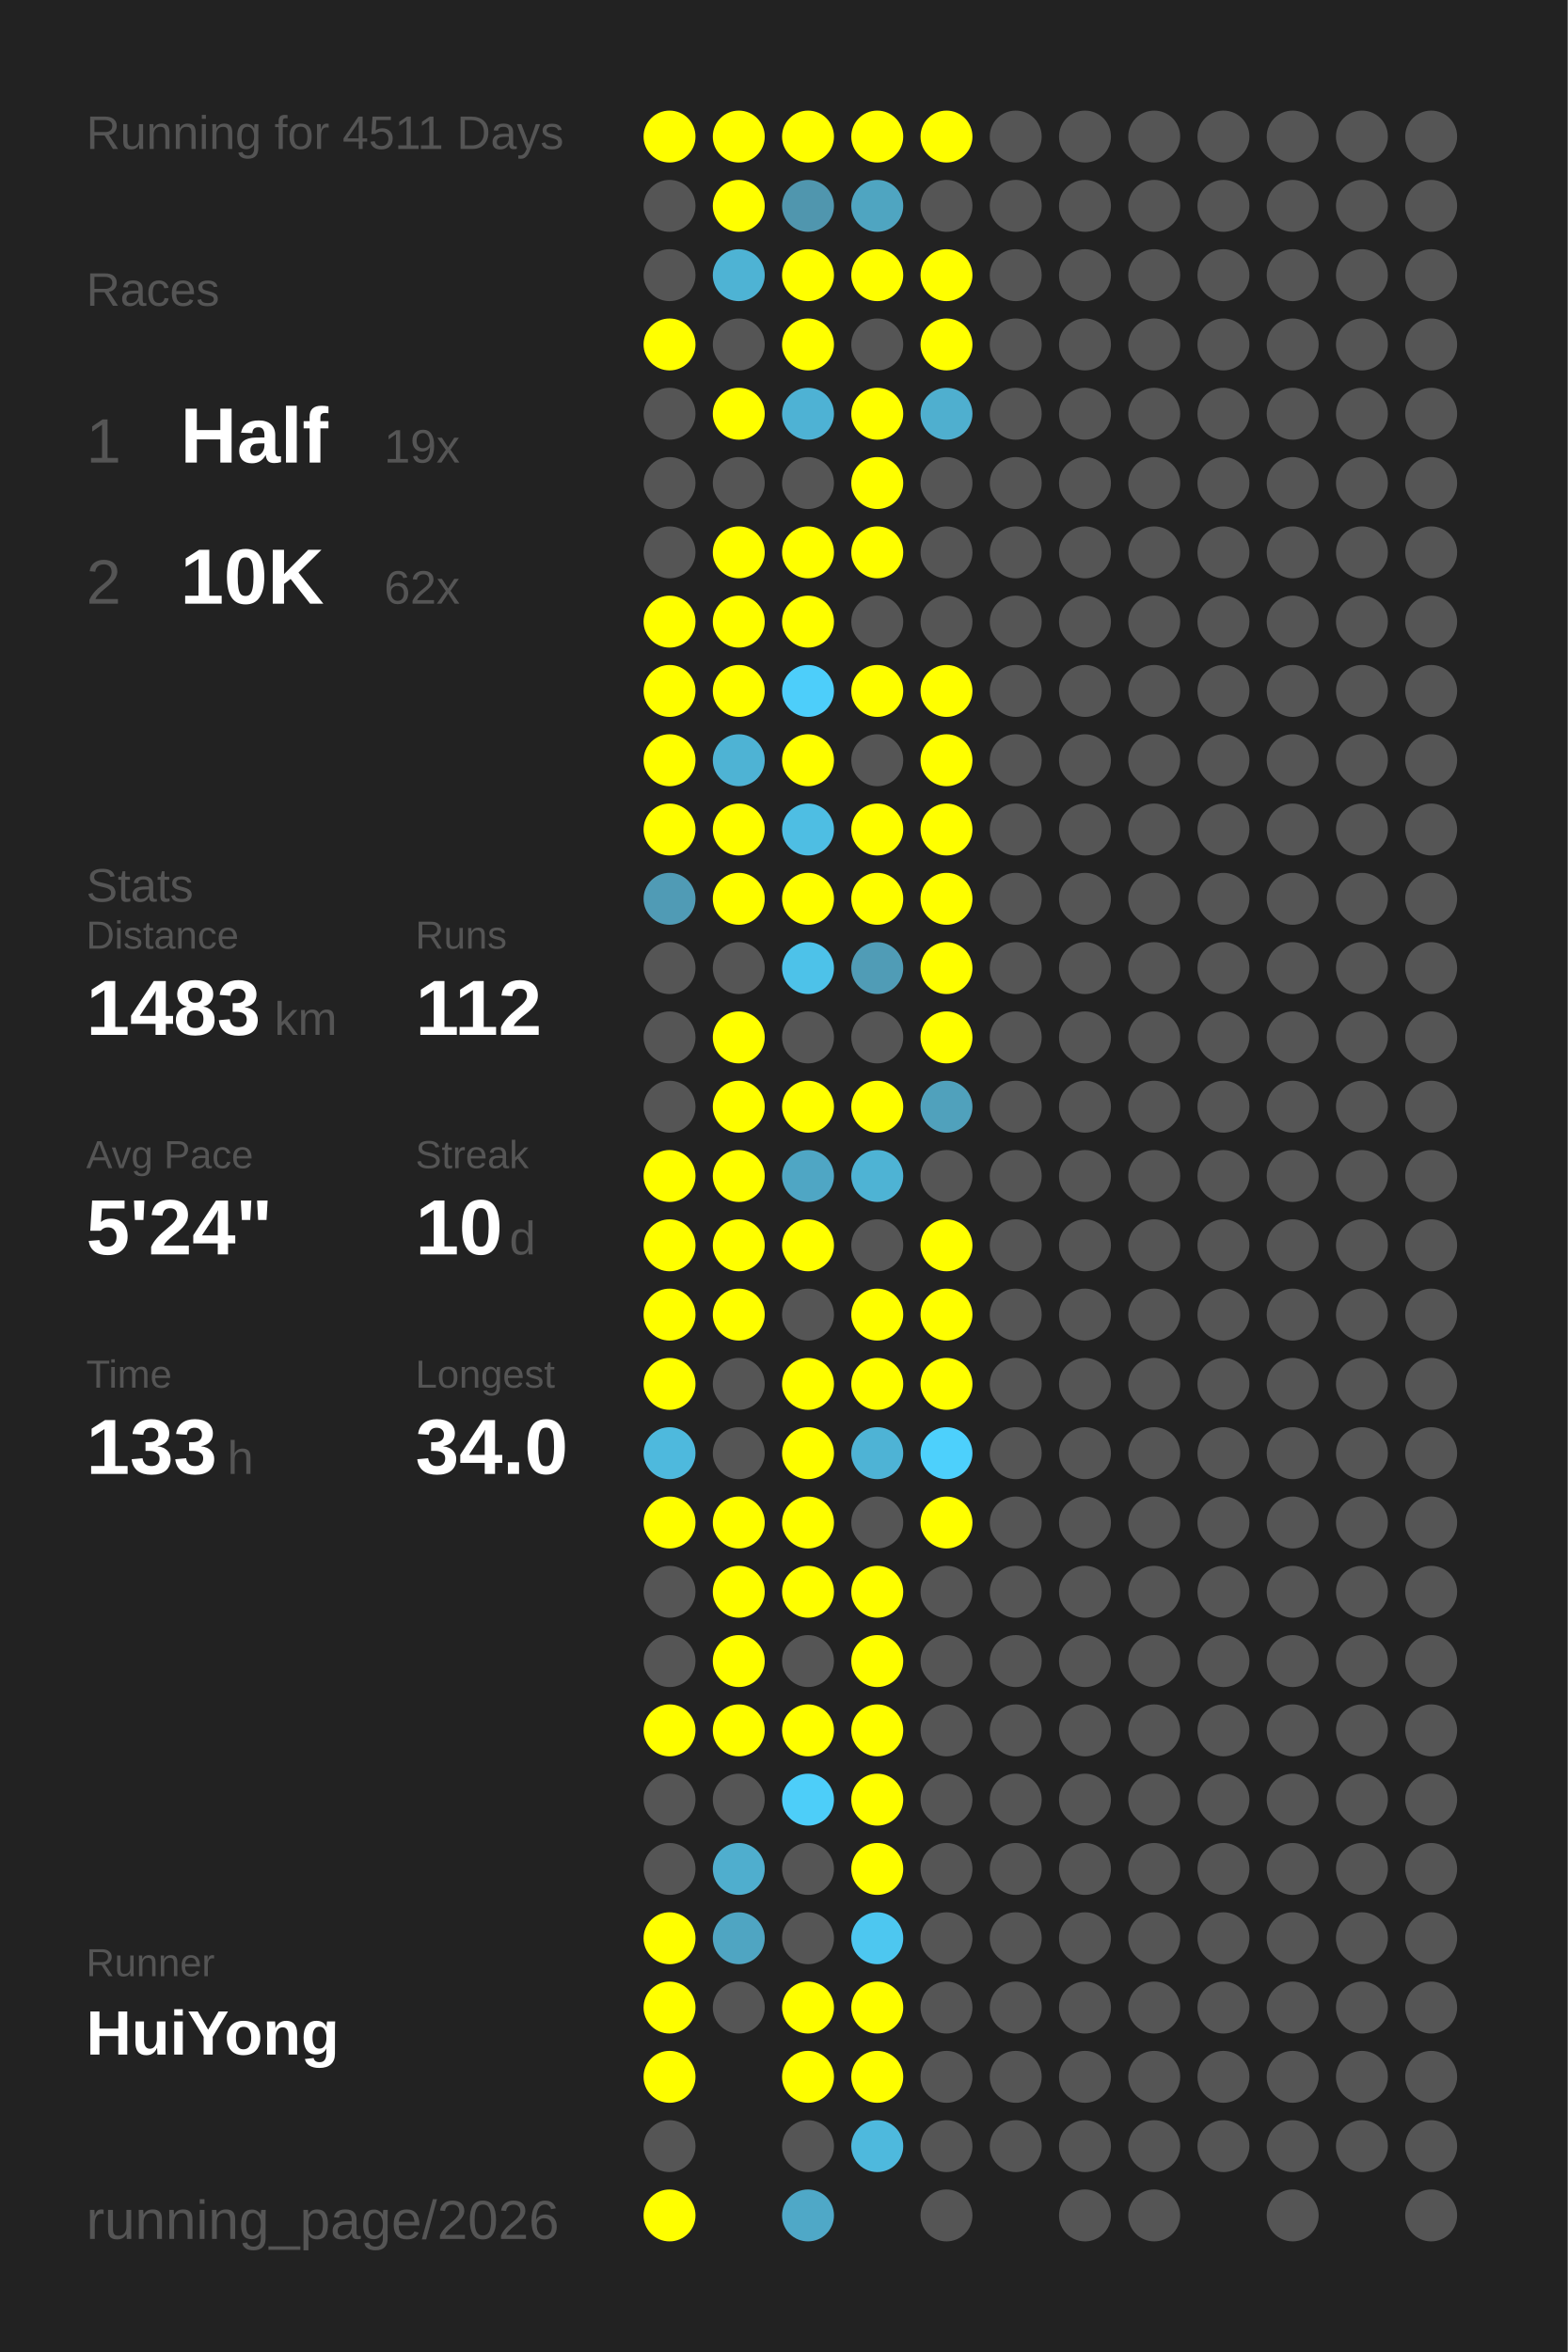
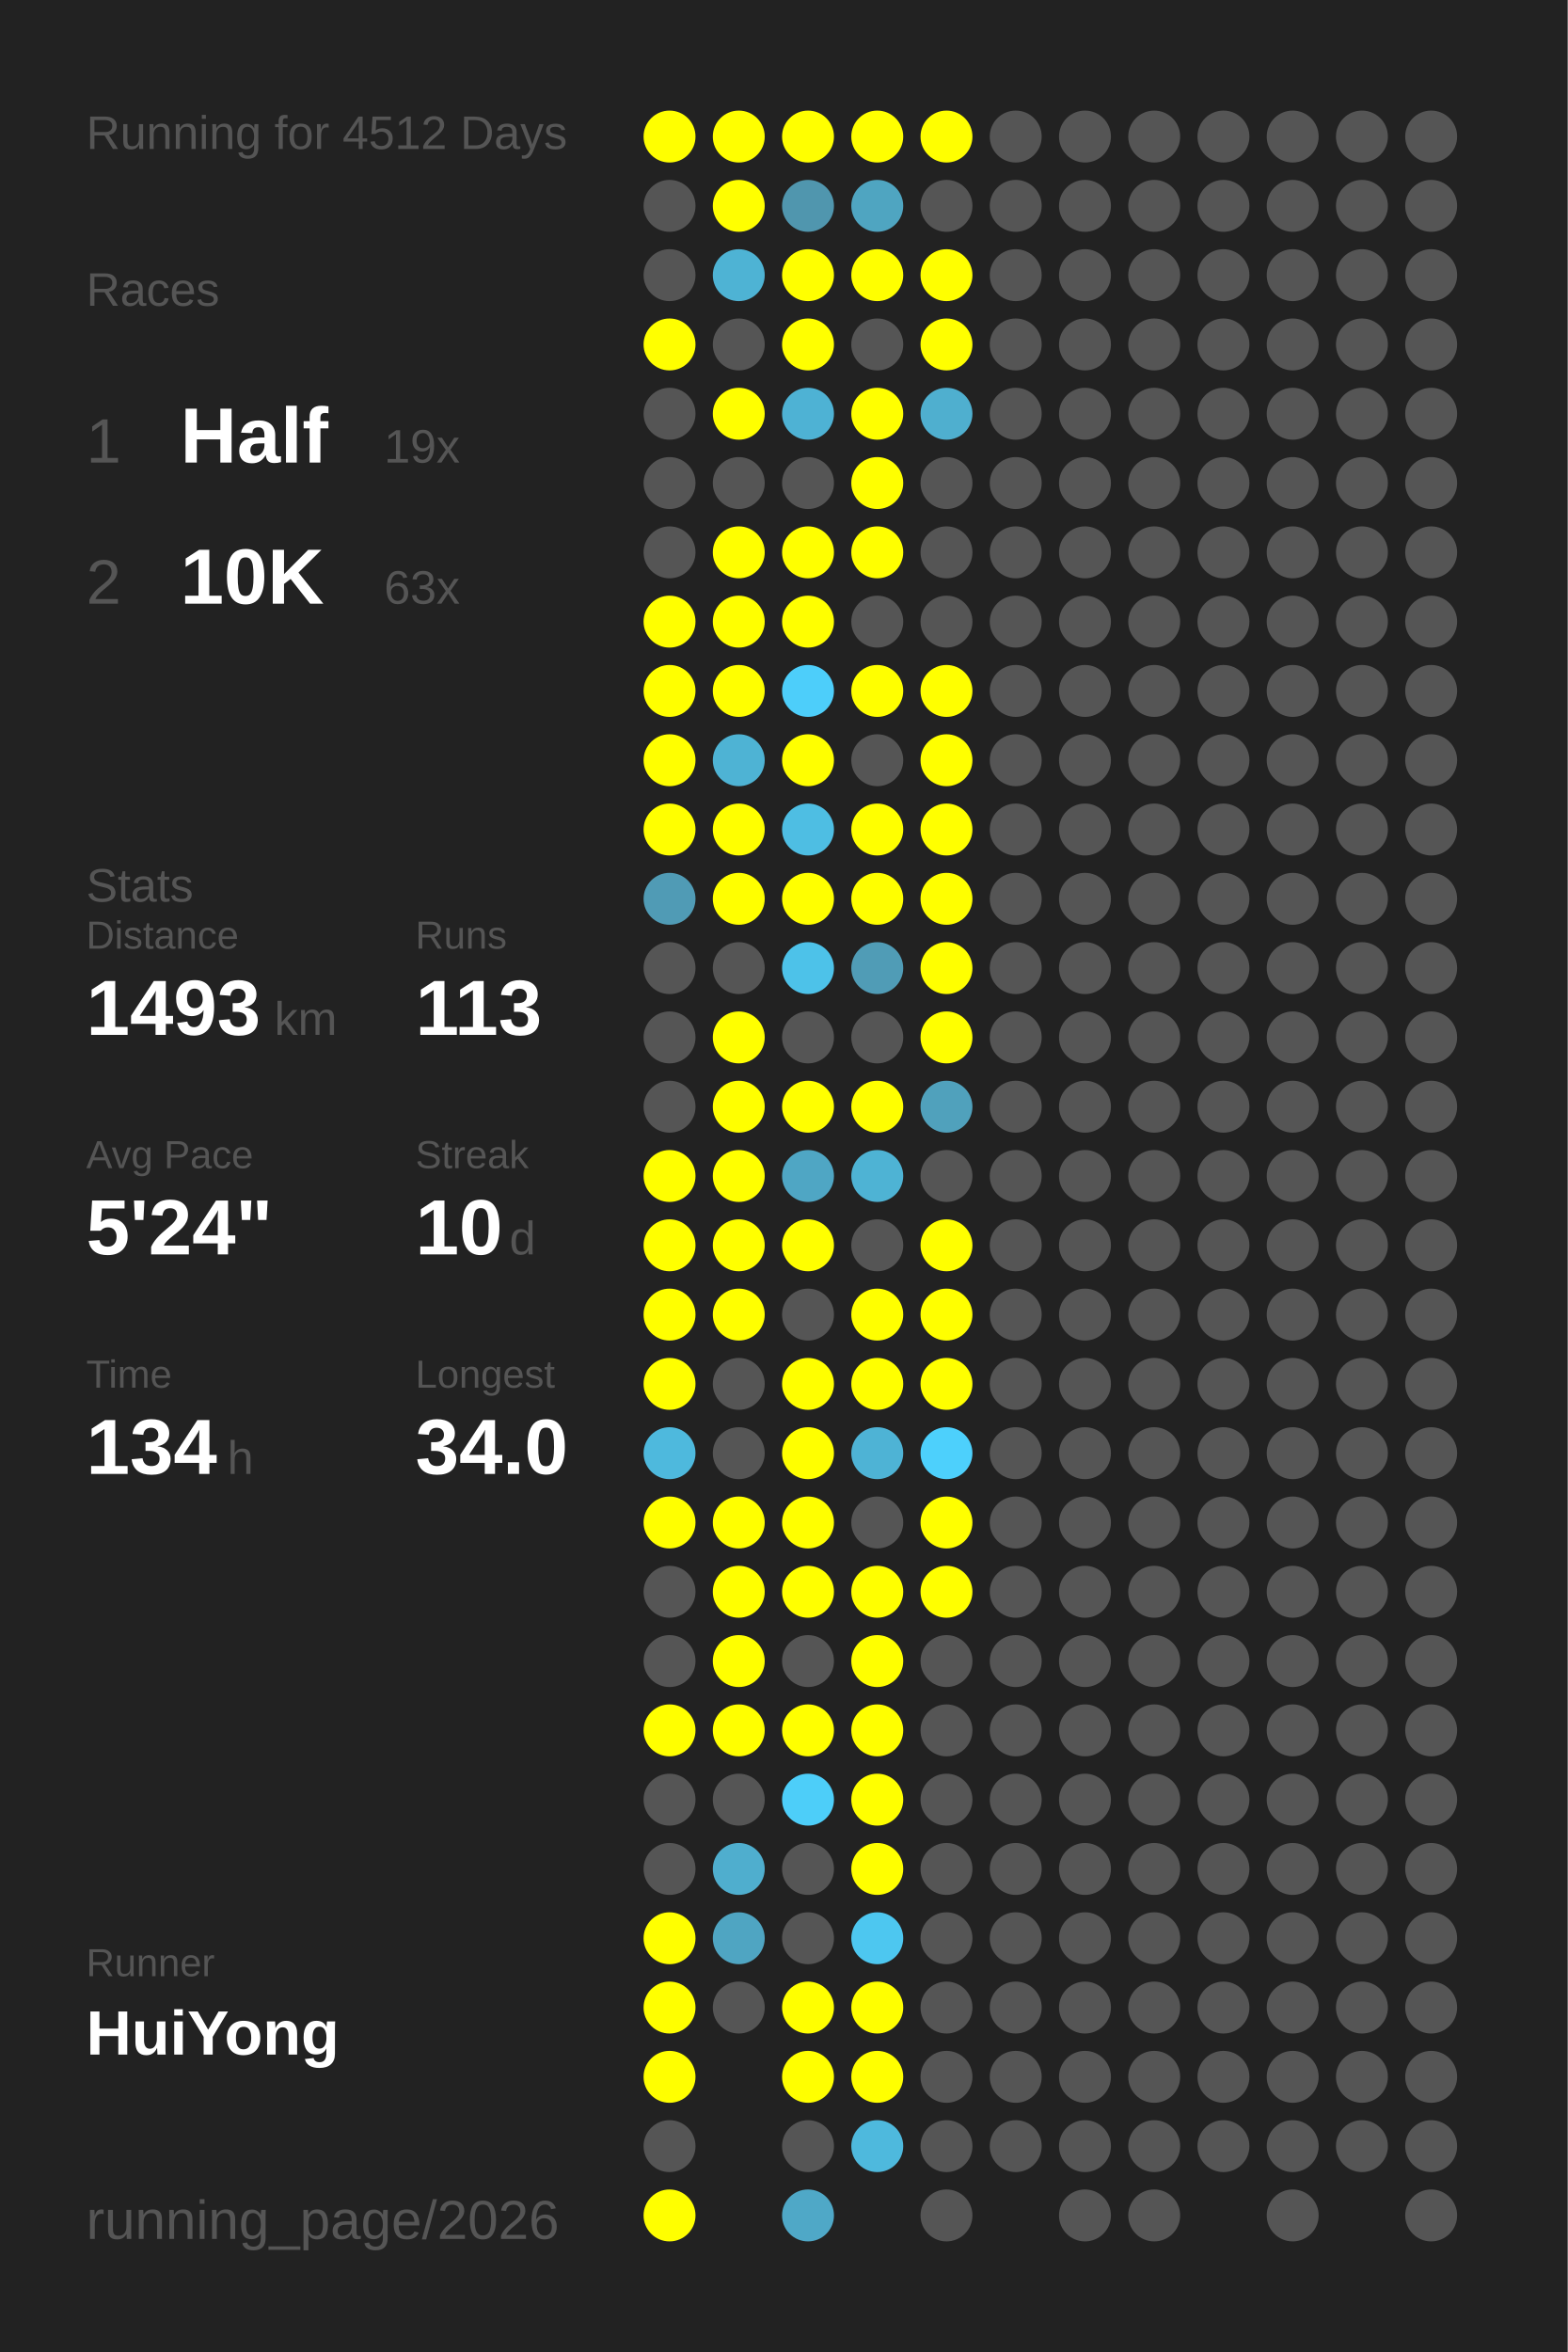
<svg xmlns="http://www.w3.org/2000/svg" baseProfile="full" height="300mm" version="1.1" viewBox="0,0,200,300" width="200mm">
  <defs />
  <rect fill="#222222" height="300" width="200" x="0" y="0" />
-   <text fill="#555555" style="font-size:6px; font-family:Arial;" x="11" y="19">Running for 4511 Days</text>
+   <text fill="#555555" style="font-size:6px; font-family:Arial;" x="11" y="19">Running for 4512 Days</text>
  <text fill="#555555" style="font-size:6px; font-family:Arial;" x="11" y="39">Races</text>
  <text fill="#555555" style="font-size:8px; font-family:Arial;" x="11" y="59">1</text>
  <text fill="#FFFFFF" style="font-size:10px; font-family:Arial; font-weight:bold;" x="23" y="59">Half</text>
  <text fill="#555555" style="font-size:6px; font-family:Arial;" x="49" y="59">19x</text>
  <text fill="#555555" style="font-size:8px; font-family:Arial;" x="11" y="77">2</text>
  <text fill="#FFFFFF" style="font-size:10px; font-family:Arial; font-weight:bold;" x="23" y="77">10K</text>
-   <text fill="#555555" style="font-size:6px; font-family:Arial;" x="49" y="77">62x</text>
+   <text fill="#555555" style="font-size:6px; font-family:Arial;" x="49" y="77">63x</text>
  <text fill="#555555" style="font-size:6px; font-family:Arial;" x="11" y="115">Stats</text>
  <text fill="#555555" style="font-size:5px; font-family:Arial;" x="11" y="121">Distance</text>
-   <text fill="#FFFFFF" style="font-size:10px; font-family:Arial; font-weight:bold;" x="11" y="132">1483</text>
+   <text fill="#FFFFFF" style="font-size:10px; font-family:Arial; font-weight:bold;" x="11" y="132">1493</text>
  <text fill="#555555" style="font-size:6px; font-family:Arial;" x="35" y="132">km</text>
  <text fill="#555555" style="font-size:5px; font-family:Arial;" x="53" y="121">Runs</text>
-   <text fill="#FFFFFF" style="font-size:10px; font-family:Arial; font-weight:bold;" x="53" y="132">112</text>
+   <text fill="#FFFFFF" style="font-size:10px; font-family:Arial; font-weight:bold;" x="53" y="132">113</text>
  <text fill="#555555" style="font-size:5px; font-family:Arial;" x="11" y="149">Avg Pace</text>
  <text fill="#FFFFFF" style="font-size:10px; font-family:Arial; font-weight:bold;" x="11" y="160">5'24"</text>
  <text fill="#555555" style="font-size:5px; font-family:Arial;" x="53" y="149">Streak</text>
  <text fill="#FFFFFF" style="font-size:10px; font-family:Arial; font-weight:bold;" x="53" y="160">10</text>
  <text fill="#555555" style="font-size:6px; font-family:Arial;" x="65" y="160">d</text>
  <text fill="#555555" style="font-size:5px; font-family:Arial;" x="11" y="177">Time</text>
-   <text fill="#FFFFFF" style="font-size:10px; font-family:Arial; font-weight:bold;" x="11" y="188">133</text>
+   <text fill="#FFFFFF" style="font-size:10px; font-family:Arial; font-weight:bold;" x="11" y="188">134</text>
  <text fill="#555555" style="font-size:6px; font-family:Arial;" x="29" y="188">h</text>
  <text fill="#555555" style="font-size:5px; font-family:Arial;" x="53" y="177">Longest</text>
  <text fill="#FFFFFF" style="font-size:10px; font-family:Arial; font-weight:bold;" x="53" y="188">34.0</text>
  <text fill="#555555" style="font-size:5px; font-family:Arial;" x="11" y="252.065">Runner</text>
  <text fill="#FFFFFF" style="font-size:8px; font-family:Arial; font-weight:bold;" x="11" y="262.065">HuiYong</text>
  <text fill="#555555" style="font-size:7px; font-family:Arial;" x="11" y="285.581">running_page/2026</text>
  <circle cx="85.417" cy="17.419" fill="#FFFF00" r="3.312" />
  <circle cx="85.417" cy="26.258" fill="#555555" r="3.312" />
  <circle cx="85.417" cy="35.097" fill="#555555" r="3.312" />
  <circle cx="85.417" cy="43.935" fill="#FFFF00" r="3.312" />
  <circle cx="85.417" cy="52.774" fill="#555555" r="3.312" />
  <circle cx="85.417" cy="61.613" fill="#555555" r="3.312" />
  <circle cx="85.417" cy="70.452" fill="#555555" r="3.312" />
  <circle cx="85.417" cy="79.29" fill="#FFFF00" r="3.312" />
  <circle cx="85.417" cy="88.129" fill="#FFFF00" r="3.312" />
  <circle cx="85.417" cy="96.968" fill="#FFFF00" r="3.312" />
  <circle cx="85.417" cy="105.806" fill="#FFFF00" r="3.312" />
  <circle cx="85.417" cy="114.645" fill="#509bb5" r="3.312" />
  <circle cx="85.417" cy="123.484" fill="#555555" r="3.312" />
  <circle cx="85.417" cy="132.323" fill="#555555" r="3.312" />
  <circle cx="85.417" cy="141.161" fill="#555555" r="3.312" />
  <circle cx="85.417" cy="150" fill="#FFFF00" r="3.312" />
  <circle cx="85.417" cy="158.839" fill="#FFFF00" r="3.312" />
  <circle cx="85.417" cy="167.677" fill="#FFFF00" r="3.312" />
  <circle cx="85.417" cy="176.516" fill="#FFFF00" r="3.312" />
  <circle cx="85.417" cy="185.355" fill="#4eb9dd" r="3.312" />
  <circle cx="85.417" cy="194.194" fill="#FFFF00" r="3.312" />
  <circle cx="85.417" cy="203.032" fill="#555555" r="3.312" />
  <circle cx="85.417" cy="211.871" fill="#555555" r="3.312" />
  <circle cx="85.417" cy="220.71" fill="#FFFF00" r="3.312" />
  <circle cx="85.417" cy="229.548" fill="#555555" r="3.312" />
  <circle cx="85.417" cy="238.387" fill="#555555" r="3.312" />
  <circle cx="85.417" cy="247.226" fill="#FFFF00" r="3.312" />
  <circle cx="85.417" cy="256.065" fill="#FFFF00" r="3.312" />
  <circle cx="85.417" cy="264.903" fill="#FFFF00" r="3.312" />
  <circle cx="85.417" cy="273.742" fill="#555555" r="3.312" />
  <circle cx="85.417" cy="282.581" fill="#FFFF00" r="3.312" />
  <circle cx="94.25" cy="17.419" fill="#FFFF00" r="3.312" />
  <circle cx="94.25" cy="26.258" fill="#FFFF00" r="3.312" />
  <circle cx="94.25" cy="35.097" fill="#4eb3d4" r="3.312" />
  <circle cx="94.25" cy="43.935" fill="#555555" r="3.312" />
  <circle cx="94.25" cy="52.774" fill="#FFFF00" r="3.312" />
  <circle cx="94.25" cy="61.613" fill="#555555" r="3.312" />
  <circle cx="94.25" cy="70.452" fill="#FFFF00" r="3.312" />
  <circle cx="94.25" cy="79.29" fill="#FFFF00" r="3.312" />
  <circle cx="94.25" cy="88.129" fill="#FFFF00" r="3.312" />
  <circle cx="94.25" cy="96.968" fill="#4eb3d4" r="3.312" />
  <circle cx="94.25" cy="105.806" fill="#FFFF00" r="3.312" />
  <circle cx="94.25" cy="114.645" fill="#FFFF00" r="3.312" />
  <circle cx="94.25" cy="123.484" fill="#555555" r="3.312" />
  <circle cx="94.25" cy="132.323" fill="#FFFF00" r="3.312" />
  <circle cx="94.25" cy="141.161" fill="#FFFF00" r="3.312" />
  <circle cx="94.25" cy="150" fill="#FFFF00" r="3.312" />
  <circle cx="94.25" cy="158.839" fill="#FFFF00" r="3.312" />
  <circle cx="94.25" cy="167.677" fill="#FFFF00" r="3.312" />
  <circle cx="94.25" cy="176.516" fill="#555555" r="3.312" />
  <circle cx="94.25" cy="185.355" fill="#555555" r="3.312" />
  <circle cx="94.25" cy="194.194" fill="#FFFF00" r="3.312" />
  <circle cx="94.25" cy="203.032" fill="#FFFF00" r="3.312" />
  <circle cx="94.25" cy="211.871" fill="#FFFF00" r="3.312" />
  <circle cx="94.25" cy="220.71" fill="#FFFF00" r="3.312" />
  <circle cx="94.25" cy="229.548" fill="#555555" r="3.312" />
  <circle cx="94.25" cy="238.387" fill="#4faece" r="3.312" />
  <circle cx="94.25" cy="247.226" fill="#4fa5c2" r="3.312" />
  <circle cx="94.25" cy="256.065" fill="#555555" r="3.312" />
  <circle cx="103.083" cy="17.419" fill="#FFFF00" r="3.312" />
  <circle cx="103.083" cy="26.258" fill="#5096ae" r="3.312" />
  <circle cx="103.083" cy="35.097" fill="#FFFF00" r="3.312" />
  <circle cx="103.083" cy="43.935" fill="#FFFF00" r="3.312" />
  <circle cx="103.083" cy="52.774" fill="#4eb2d4" r="3.312" />
  <circle cx="103.083" cy="61.613" fill="#555555" r="3.312" />
  <circle cx="103.083" cy="70.452" fill="#FFFF00" r="3.312" />
  <circle cx="103.083" cy="79.29" fill="#FFFF00" r="3.312" />
  <circle cx="103.083" cy="88.129" fill="#4dcefa" r="3.312" />
  <circle cx="103.083" cy="96.968" fill="#FFFF00" r="3.312" />
  <circle cx="103.083" cy="105.806" fill="#4ebee3" r="3.312" />
  <circle cx="103.083" cy="114.645" fill="#FFFF00" r="3.312" />
  <circle cx="103.083" cy="123.484" fill="#4dc2e9" r="3.312" />
  <circle cx="103.083" cy="132.323" fill="#555555" r="3.312" />
  <circle cx="103.083" cy="141.161" fill="#FFFF00" r="3.312" />
  <circle cx="103.083" cy="150" fill="#4fa6c4" r="3.312" />
  <circle cx="103.083" cy="158.839" fill="#FFFF00" r="3.312" />
  <circle cx="103.083" cy="167.677" fill="#555555" r="3.312" />
  <circle cx="103.083" cy="176.516" fill="#FFFF00" r="3.312" />
  <circle cx="103.083" cy="185.355" fill="#FFFF00" r="3.312" />
  <circle cx="103.083" cy="194.194" fill="#FFFF00" r="3.312" />
  <circle cx="103.083" cy="203.032" fill="#FFFF00" r="3.312" />
  <circle cx="103.083" cy="211.871" fill="#555555" r="3.312" />
  <circle cx="103.083" cy="220.71" fill="#FFFF00" r="3.312" />
  <circle cx="103.083" cy="229.548" fill="#4dcef9" r="3.312" />
  <circle cx="103.083" cy="238.387" fill="#555555" r="3.312" />
  <circle cx="103.083" cy="247.226" fill="#555555" r="3.312" />
  <circle cx="103.083" cy="256.065" fill="#FFFF00" r="3.312" />
  <circle cx="103.083" cy="264.903" fill="#FFFF00" r="3.312" />
  <circle cx="103.083" cy="273.742" fill="#555555" r="3.312" />
  <circle cx="103.083" cy="282.581" fill="#4fa8c7" r="3.312" />
  <circle cx="111.917" cy="17.419" fill="#FFFF00" r="3.312" />
  <circle cx="111.917" cy="26.258" fill="#4fa5c1" r="3.312" />
  <circle cx="111.917" cy="35.097" fill="#FFFF00" r="3.312" />
  <circle cx="111.917" cy="43.935" fill="#555555" r="3.312" />
  <circle cx="111.917" cy="52.774" fill="#FFFF00" r="3.312" />
  <circle cx="111.917" cy="61.613" fill="#FFFF00" r="3.312" />
  <circle cx="111.917" cy="70.452" fill="#FFFF00" r="3.312" />
  <circle cx="111.917" cy="79.29" fill="#555555" r="3.312" />
  <circle cx="111.917" cy="88.129" fill="#FFFF00" r="3.312" />
  <circle cx="111.917" cy="96.968" fill="#555555" r="3.312" />
  <circle cx="111.917" cy="105.806" fill="#FFFF00" r="3.312" />
  <circle cx="111.917" cy="114.645" fill="#FFFF00" r="3.312" />
  <circle cx="111.917" cy="123.484" fill="#509cb6" r="3.312" />
  <circle cx="111.917" cy="132.323" fill="#555555" r="3.312" />
  <circle cx="111.917" cy="141.161" fill="#FFFF00" r="3.312" />
  <circle cx="111.917" cy="150" fill="#4eb3d4" r="3.312" />
  <circle cx="111.917" cy="158.839" fill="#555555" r="3.312" />
  <circle cx="111.917" cy="167.677" fill="#FFFF00" r="3.312" />
  <circle cx="111.917" cy="176.516" fill="#FFFF00" r="3.312" />
  <circle cx="111.917" cy="185.355" fill="#4eb3d5" r="3.312" />
  <circle cx="111.917" cy="194.194" fill="#555555" r="3.312" />
  <circle cx="111.917" cy="203.032" fill="#FFFF00" r="3.312" />
  <circle cx="111.917" cy="211.871" fill="#FFFF00" r="3.312" />
  <circle cx="111.917" cy="220.71" fill="#FFFF00" r="3.312" />
  <circle cx="111.917" cy="229.548" fill="#FFFF00" r="3.312" />
  <circle cx="111.917" cy="238.387" fill="#FFFF00" r="3.312" />
  <circle cx="111.917" cy="247.226" fill="#4dc7f0" r="3.312" />
  <circle cx="111.917" cy="256.065" fill="#FFFF00" r="3.312" />
  <circle cx="111.917" cy="264.903" fill="#FFFF00" r="3.312" />
  <circle cx="111.917" cy="273.742" fill="#4eb9dd" r="3.312" />
  <circle cx="120.75" cy="17.419" fill="#FFFF00" r="3.312" />
  <circle cx="120.75" cy="26.258" fill="#555555" r="3.312" />
  <circle cx="120.75" cy="35.097" fill="#FFFF00" r="3.312" />
  <circle cx="120.75" cy="43.935" fill="#FFFF00" r="3.312" />
  <circle cx="120.75" cy="52.774" fill="#4fafcf" r="3.312" />
  <circle cx="120.75" cy="61.613" fill="#555555" r="3.312" />
  <circle cx="120.75" cy="70.452" fill="#555555" r="3.312" />
  <circle cx="120.75" cy="79.29" fill="#555555" r="3.312" />
  <circle cx="120.75" cy="88.129" fill="#FFFF00" r="3.312" />
  <circle cx="120.75" cy="96.968" fill="#FFFF00" r="3.312" />
  <circle cx="120.75" cy="105.806" fill="#FFFF00" r="3.312" />
  <circle cx="120.75" cy="114.645" fill="#FFFF00" r="3.312" />
  <circle cx="120.75" cy="123.484" fill="#FFFF00" r="3.312" />
  <circle cx="120.75" cy="132.323" fill="#FFFF00" r="3.312" />
  <circle cx="120.75" cy="141.161" fill="#50a1bc" r="3.312" />
  <circle cx="120.75" cy="150" fill="#555555" r="3.312" />
  <circle cx="120.75" cy="158.839" fill="#FFFF00" r="3.312" />
  <circle cx="120.75" cy="167.677" fill="#FFFF00" r="3.312" />
  <circle cx="120.75" cy="176.516" fill="#FFFF00" r="3.312" />
  <circle cx="120.75" cy="185.355" fill="#4dd0fc" r="3.312" />
  <circle cx="120.75" cy="194.194" fill="#FFFF00" r="3.312" />
-   <circle cx="120.75" cy="203.032" fill="#555555" r="3.312" />
+   <circle cx="120.75" cy="203.032" fill="#FFFF00" r="3.312" />
  <circle cx="120.75" cy="211.871" fill="#555555" r="3.312" />
  <circle cx="120.75" cy="220.71" fill="#555555" r="3.312" />
  <circle cx="120.75" cy="229.548" fill="#555555" r="3.312" />
  <circle cx="120.75" cy="238.387" fill="#555555" r="3.312" />
  <circle cx="120.75" cy="247.226" fill="#555555" r="3.312" />
  <circle cx="120.75" cy="256.065" fill="#555555" r="3.312" />
  <circle cx="120.75" cy="264.903" fill="#555555" r="3.312" />
  <circle cx="120.75" cy="273.742" fill="#555555" r="3.312" />
  <circle cx="120.75" cy="282.581" fill="#555555" r="3.312" />
  <circle cx="129.583" cy="17.419" fill="#555555" r="3.312" />
  <circle cx="129.583" cy="26.258" fill="#555555" r="3.312" />
  <circle cx="129.583" cy="35.097" fill="#555555" r="3.312" />
  <circle cx="129.583" cy="43.935" fill="#555555" r="3.312" />
  <circle cx="129.583" cy="52.774" fill="#555555" r="3.312" />
  <circle cx="129.583" cy="61.613" fill="#555555" r="3.312" />
  <circle cx="129.583" cy="70.452" fill="#555555" r="3.312" />
  <circle cx="129.583" cy="79.29" fill="#555555" r="3.312" />
  <circle cx="129.583" cy="88.129" fill="#555555" r="3.312" />
  <circle cx="129.583" cy="96.968" fill="#555555" r="3.312" />
  <circle cx="129.583" cy="105.806" fill="#555555" r="3.312" />
  <circle cx="129.583" cy="114.645" fill="#555555" r="3.312" />
  <circle cx="129.583" cy="123.484" fill="#555555" r="3.312" />
  <circle cx="129.583" cy="132.323" fill="#555555" r="3.312" />
  <circle cx="129.583" cy="141.161" fill="#555555" r="3.312" />
  <circle cx="129.583" cy="150" fill="#555555" r="3.312" />
  <circle cx="129.583" cy="158.839" fill="#555555" r="3.312" />
  <circle cx="129.583" cy="167.677" fill="#555555" r="3.312" />
  <circle cx="129.583" cy="176.516" fill="#555555" r="3.312" />
  <circle cx="129.583" cy="185.355" fill="#555555" r="3.312" />
  <circle cx="129.583" cy="194.194" fill="#555555" r="3.312" />
  <circle cx="129.583" cy="203.032" fill="#555555" r="3.312" />
  <circle cx="129.583" cy="211.871" fill="#555555" r="3.312" />
  <circle cx="129.583" cy="220.71" fill="#555555" r="3.312" />
  <circle cx="129.583" cy="229.548" fill="#555555" r="3.312" />
  <circle cx="129.583" cy="238.387" fill="#555555" r="3.312" />
  <circle cx="129.583" cy="247.226" fill="#555555" r="3.312" />
  <circle cx="129.583" cy="256.065" fill="#555555" r="3.312" />
  <circle cx="129.583" cy="264.903" fill="#555555" r="3.312" />
  <circle cx="129.583" cy="273.742" fill="#555555" r="3.312" />
  <circle cx="138.417" cy="17.419" fill="#555555" r="3.312" />
  <circle cx="138.417" cy="26.258" fill="#555555" r="3.312" />
  <circle cx="138.417" cy="35.097" fill="#555555" r="3.312" />
  <circle cx="138.417" cy="43.935" fill="#555555" r="3.312" />
  <circle cx="138.417" cy="52.774" fill="#555555" r="3.312" />
  <circle cx="138.417" cy="61.613" fill="#555555" r="3.312" />
  <circle cx="138.417" cy="70.452" fill="#555555" r="3.312" />
  <circle cx="138.417" cy="79.29" fill="#555555" r="3.312" />
  <circle cx="138.417" cy="88.129" fill="#555555" r="3.312" />
  <circle cx="138.417" cy="96.968" fill="#555555" r="3.312" />
  <circle cx="138.417" cy="105.806" fill="#555555" r="3.312" />
  <circle cx="138.417" cy="114.645" fill="#555555" r="3.312" />
  <circle cx="138.417" cy="123.484" fill="#555555" r="3.312" />
  <circle cx="138.417" cy="132.323" fill="#555555" r="3.312" />
  <circle cx="138.417" cy="141.161" fill="#555555" r="3.312" />
  <circle cx="138.417" cy="150" fill="#555555" r="3.312" />
  <circle cx="138.417" cy="158.839" fill="#555555" r="3.312" />
  <circle cx="138.417" cy="167.677" fill="#555555" r="3.312" />
  <circle cx="138.417" cy="176.516" fill="#555555" r="3.312" />
  <circle cx="138.417" cy="185.355" fill="#555555" r="3.312" />
  <circle cx="138.417" cy="194.194" fill="#555555" r="3.312" />
  <circle cx="138.417" cy="203.032" fill="#555555" r="3.312" />
  <circle cx="138.417" cy="211.871" fill="#555555" r="3.312" />
  <circle cx="138.417" cy="220.71" fill="#555555" r="3.312" />
  <circle cx="138.417" cy="229.548" fill="#555555" r="3.312" />
  <circle cx="138.417" cy="238.387" fill="#555555" r="3.312" />
  <circle cx="138.417" cy="247.226" fill="#555555" r="3.312" />
  <circle cx="138.417" cy="256.065" fill="#555555" r="3.312" />
  <circle cx="138.417" cy="264.903" fill="#555555" r="3.312" />
  <circle cx="138.417" cy="273.742" fill="#555555" r="3.312" />
  <circle cx="138.417" cy="282.581" fill="#555555" r="3.312" />
  <circle cx="147.25" cy="17.419" fill="#555555" r="3.312" />
  <circle cx="147.25" cy="26.258" fill="#555555" r="3.312" />
  <circle cx="147.25" cy="35.097" fill="#555555" r="3.312" />
  <circle cx="147.25" cy="43.935" fill="#555555" r="3.312" />
  <circle cx="147.25" cy="52.774" fill="#555555" r="3.312" />
  <circle cx="147.25" cy="61.613" fill="#555555" r="3.312" />
  <circle cx="147.25" cy="70.452" fill="#555555" r="3.312" />
  <circle cx="147.25" cy="79.29" fill="#555555" r="3.312" />
  <circle cx="147.25" cy="88.129" fill="#555555" r="3.312" />
  <circle cx="147.25" cy="96.968" fill="#555555" r="3.312" />
  <circle cx="147.25" cy="105.806" fill="#555555" r="3.312" />
  <circle cx="147.25" cy="114.645" fill="#555555" r="3.312" />
  <circle cx="147.25" cy="123.484" fill="#555555" r="3.312" />
  <circle cx="147.25" cy="132.323" fill="#555555" r="3.312" />
  <circle cx="147.25" cy="141.161" fill="#555555" r="3.312" />
  <circle cx="147.25" cy="150" fill="#555555" r="3.312" />
  <circle cx="147.25" cy="158.839" fill="#555555" r="3.312" />
  <circle cx="147.25" cy="167.677" fill="#555555" r="3.312" />
  <circle cx="147.25" cy="176.516" fill="#555555" r="3.312" />
  <circle cx="147.25" cy="185.355" fill="#555555" r="3.312" />
  <circle cx="147.25" cy="194.194" fill="#555555" r="3.312" />
  <circle cx="147.25" cy="203.032" fill="#555555" r="3.312" />
  <circle cx="147.25" cy="211.871" fill="#555555" r="3.312" />
  <circle cx="147.25" cy="220.71" fill="#555555" r="3.312" />
  <circle cx="147.25" cy="229.548" fill="#555555" r="3.312" />
  <circle cx="147.25" cy="238.387" fill="#555555" r="3.312" />
  <circle cx="147.25" cy="247.226" fill="#555555" r="3.312" />
  <circle cx="147.25" cy="256.065" fill="#555555" r="3.312" />
  <circle cx="147.25" cy="264.903" fill="#555555" r="3.312" />
  <circle cx="147.25" cy="273.742" fill="#555555" r="3.312" />
  <circle cx="147.25" cy="282.581" fill="#555555" r="3.312" />
  <circle cx="156.083" cy="17.419" fill="#555555" r="3.312" />
  <circle cx="156.083" cy="26.258" fill="#555555" r="3.312" />
  <circle cx="156.083" cy="35.097" fill="#555555" r="3.312" />
  <circle cx="156.083" cy="43.935" fill="#555555" r="3.312" />
  <circle cx="156.083" cy="52.774" fill="#555555" r="3.312" />
  <circle cx="156.083" cy="61.613" fill="#555555" r="3.312" />
  <circle cx="156.083" cy="70.452" fill="#555555" r="3.312" />
  <circle cx="156.083" cy="79.29" fill="#555555" r="3.312" />
  <circle cx="156.083" cy="88.129" fill="#555555" r="3.312" />
  <circle cx="156.083" cy="96.968" fill="#555555" r="3.312" />
  <circle cx="156.083" cy="105.806" fill="#555555" r="3.312" />
  <circle cx="156.083" cy="114.645" fill="#555555" r="3.312" />
  <circle cx="156.083" cy="123.484" fill="#555555" r="3.312" />
  <circle cx="156.083" cy="132.323" fill="#555555" r="3.312" />
  <circle cx="156.083" cy="141.161" fill="#555555" r="3.312" />
  <circle cx="156.083" cy="150" fill="#555555" r="3.312" />
  <circle cx="156.083" cy="158.839" fill="#555555" r="3.312" />
  <circle cx="156.083" cy="167.677" fill="#555555" r="3.312" />
  <circle cx="156.083" cy="176.516" fill="#555555" r="3.312" />
  <circle cx="156.083" cy="185.355" fill="#555555" r="3.312" />
  <circle cx="156.083" cy="194.194" fill="#555555" r="3.312" />
  <circle cx="156.083" cy="203.032" fill="#555555" r="3.312" />
  <circle cx="156.083" cy="211.871" fill="#555555" r="3.312" />
  <circle cx="156.083" cy="220.71" fill="#555555" r="3.312" />
  <circle cx="156.083" cy="229.548" fill="#555555" r="3.312" />
  <circle cx="156.083" cy="238.387" fill="#555555" r="3.312" />
  <circle cx="156.083" cy="247.226" fill="#555555" r="3.312" />
  <circle cx="156.083" cy="256.065" fill="#555555" r="3.312" />
  <circle cx="156.083" cy="264.903" fill="#555555" r="3.312" />
  <circle cx="156.083" cy="273.742" fill="#555555" r="3.312" />
  <circle cx="164.917" cy="17.419" fill="#555555" r="3.312" />
  <circle cx="164.917" cy="26.258" fill="#555555" r="3.312" />
  <circle cx="164.917" cy="35.097" fill="#555555" r="3.312" />
  <circle cx="164.917" cy="43.935" fill="#555555" r="3.312" />
  <circle cx="164.917" cy="52.774" fill="#555555" r="3.312" />
  <circle cx="164.917" cy="61.613" fill="#555555" r="3.312" />
  <circle cx="164.917" cy="70.452" fill="#555555" r="3.312" />
  <circle cx="164.917" cy="79.29" fill="#555555" r="3.312" />
  <circle cx="164.917" cy="88.129" fill="#555555" r="3.312" />
  <circle cx="164.917" cy="96.968" fill="#555555" r="3.312" />
  <circle cx="164.917" cy="105.806" fill="#555555" r="3.312" />
  <circle cx="164.917" cy="114.645" fill="#555555" r="3.312" />
  <circle cx="164.917" cy="123.484" fill="#555555" r="3.312" />
  <circle cx="164.917" cy="132.323" fill="#555555" r="3.312" />
  <circle cx="164.917" cy="141.161" fill="#555555" r="3.312" />
  <circle cx="164.917" cy="150" fill="#555555" r="3.312" />
  <circle cx="164.917" cy="158.839" fill="#555555" r="3.312" />
  <circle cx="164.917" cy="167.677" fill="#555555" r="3.312" />
  <circle cx="164.917" cy="176.516" fill="#555555" r="3.312" />
  <circle cx="164.917" cy="185.355" fill="#555555" r="3.312" />
  <circle cx="164.917" cy="194.194" fill="#555555" r="3.312" />
  <circle cx="164.917" cy="203.032" fill="#555555" r="3.312" />
  <circle cx="164.917" cy="211.871" fill="#555555" r="3.312" />
  <circle cx="164.917" cy="220.71" fill="#555555" r="3.312" />
  <circle cx="164.917" cy="229.548" fill="#555555" r="3.312" />
  <circle cx="164.917" cy="238.387" fill="#555555" r="3.312" />
  <circle cx="164.917" cy="247.226" fill="#555555" r="3.312" />
  <circle cx="164.917" cy="256.065" fill="#555555" r="3.312" />
  <circle cx="164.917" cy="264.903" fill="#555555" r="3.312" />
  <circle cx="164.917" cy="273.742" fill="#555555" r="3.312" />
  <circle cx="164.917" cy="282.581" fill="#555555" r="3.312" />
  <circle cx="173.75" cy="17.419" fill="#555555" r="3.312" />
  <circle cx="173.75" cy="26.258" fill="#555555" r="3.312" />
  <circle cx="173.75" cy="35.097" fill="#555555" r="3.312" />
  <circle cx="173.75" cy="43.935" fill="#555555" r="3.312" />
  <circle cx="173.75" cy="52.774" fill="#555555" r="3.312" />
  <circle cx="173.75" cy="61.613" fill="#555555" r="3.312" />
  <circle cx="173.75" cy="70.452" fill="#555555" r="3.312" />
  <circle cx="173.75" cy="79.29" fill="#555555" r="3.312" />
  <circle cx="173.75" cy="88.129" fill="#555555" r="3.312" />
  <circle cx="173.75" cy="96.968" fill="#555555" r="3.312" />
  <circle cx="173.75" cy="105.806" fill="#555555" r="3.312" />
  <circle cx="173.75" cy="114.645" fill="#555555" r="3.312" />
  <circle cx="173.75" cy="123.484" fill="#555555" r="3.312" />
  <circle cx="173.75" cy="132.323" fill="#555555" r="3.312" />
  <circle cx="173.75" cy="141.161" fill="#555555" r="3.312" />
  <circle cx="173.75" cy="150" fill="#555555" r="3.312" />
  <circle cx="173.75" cy="158.839" fill="#555555" r="3.312" />
  <circle cx="173.75" cy="167.677" fill="#555555" r="3.312" />
  <circle cx="173.75" cy="176.516" fill="#555555" r="3.312" />
  <circle cx="173.75" cy="185.355" fill="#555555" r="3.312" />
  <circle cx="173.75" cy="194.194" fill="#555555" r="3.312" />
  <circle cx="173.75" cy="203.032" fill="#555555" r="3.312" />
  <circle cx="173.75" cy="211.871" fill="#555555" r="3.312" />
  <circle cx="173.75" cy="220.71" fill="#555555" r="3.312" />
  <circle cx="173.75" cy="229.548" fill="#555555" r="3.312" />
  <circle cx="173.75" cy="238.387" fill="#555555" r="3.312" />
  <circle cx="173.75" cy="247.226" fill="#555555" r="3.312" />
  <circle cx="173.75" cy="256.065" fill="#555555" r="3.312" />
  <circle cx="173.75" cy="264.903" fill="#555555" r="3.312" />
  <circle cx="173.75" cy="273.742" fill="#555555" r="3.312" />
  <circle cx="182.583" cy="17.419" fill="#555555" r="3.312" />
  <circle cx="182.583" cy="26.258" fill="#555555" r="3.312" />
  <circle cx="182.583" cy="35.097" fill="#555555" r="3.312" />
  <circle cx="182.583" cy="43.935" fill="#555555" r="3.312" />
  <circle cx="182.583" cy="52.774" fill="#555555" r="3.312" />
  <circle cx="182.583" cy="61.613" fill="#555555" r="3.312" />
  <circle cx="182.583" cy="70.452" fill="#555555" r="3.312" />
  <circle cx="182.583" cy="79.29" fill="#555555" r="3.312" />
  <circle cx="182.583" cy="88.129" fill="#555555" r="3.312" />
  <circle cx="182.583" cy="96.968" fill="#555555" r="3.312" />
  <circle cx="182.583" cy="105.806" fill="#555555" r="3.312" />
  <circle cx="182.583" cy="114.645" fill="#555555" r="3.312" />
  <circle cx="182.583" cy="123.484" fill="#555555" r="3.312" />
  <circle cx="182.583" cy="132.323" fill="#555555" r="3.312" />
  <circle cx="182.583" cy="141.161" fill="#555555" r="3.312" />
  <circle cx="182.583" cy="150" fill="#555555" r="3.312" />
  <circle cx="182.583" cy="158.839" fill="#555555" r="3.312" />
  <circle cx="182.583" cy="167.677" fill="#555555" r="3.312" />
  <circle cx="182.583" cy="176.516" fill="#555555" r="3.312" />
  <circle cx="182.583" cy="185.355" fill="#555555" r="3.312" />
  <circle cx="182.583" cy="194.194" fill="#555555" r="3.312" />
  <circle cx="182.583" cy="203.032" fill="#555555" r="3.312" />
  <circle cx="182.583" cy="211.871" fill="#555555" r="3.312" />
  <circle cx="182.583" cy="220.71" fill="#555555" r="3.312" />
  <circle cx="182.583" cy="229.548" fill="#555555" r="3.312" />
  <circle cx="182.583" cy="238.387" fill="#555555" r="3.312" />
  <circle cx="182.583" cy="247.226" fill="#555555" r="3.312" />
  <circle cx="182.583" cy="256.065" fill="#555555" r="3.312" />
  <circle cx="182.583" cy="264.903" fill="#555555" r="3.312" />
  <circle cx="182.583" cy="273.742" fill="#555555" r="3.312" />
  <circle cx="182.583" cy="282.581" fill="#555555" r="3.312" />
</svg>
